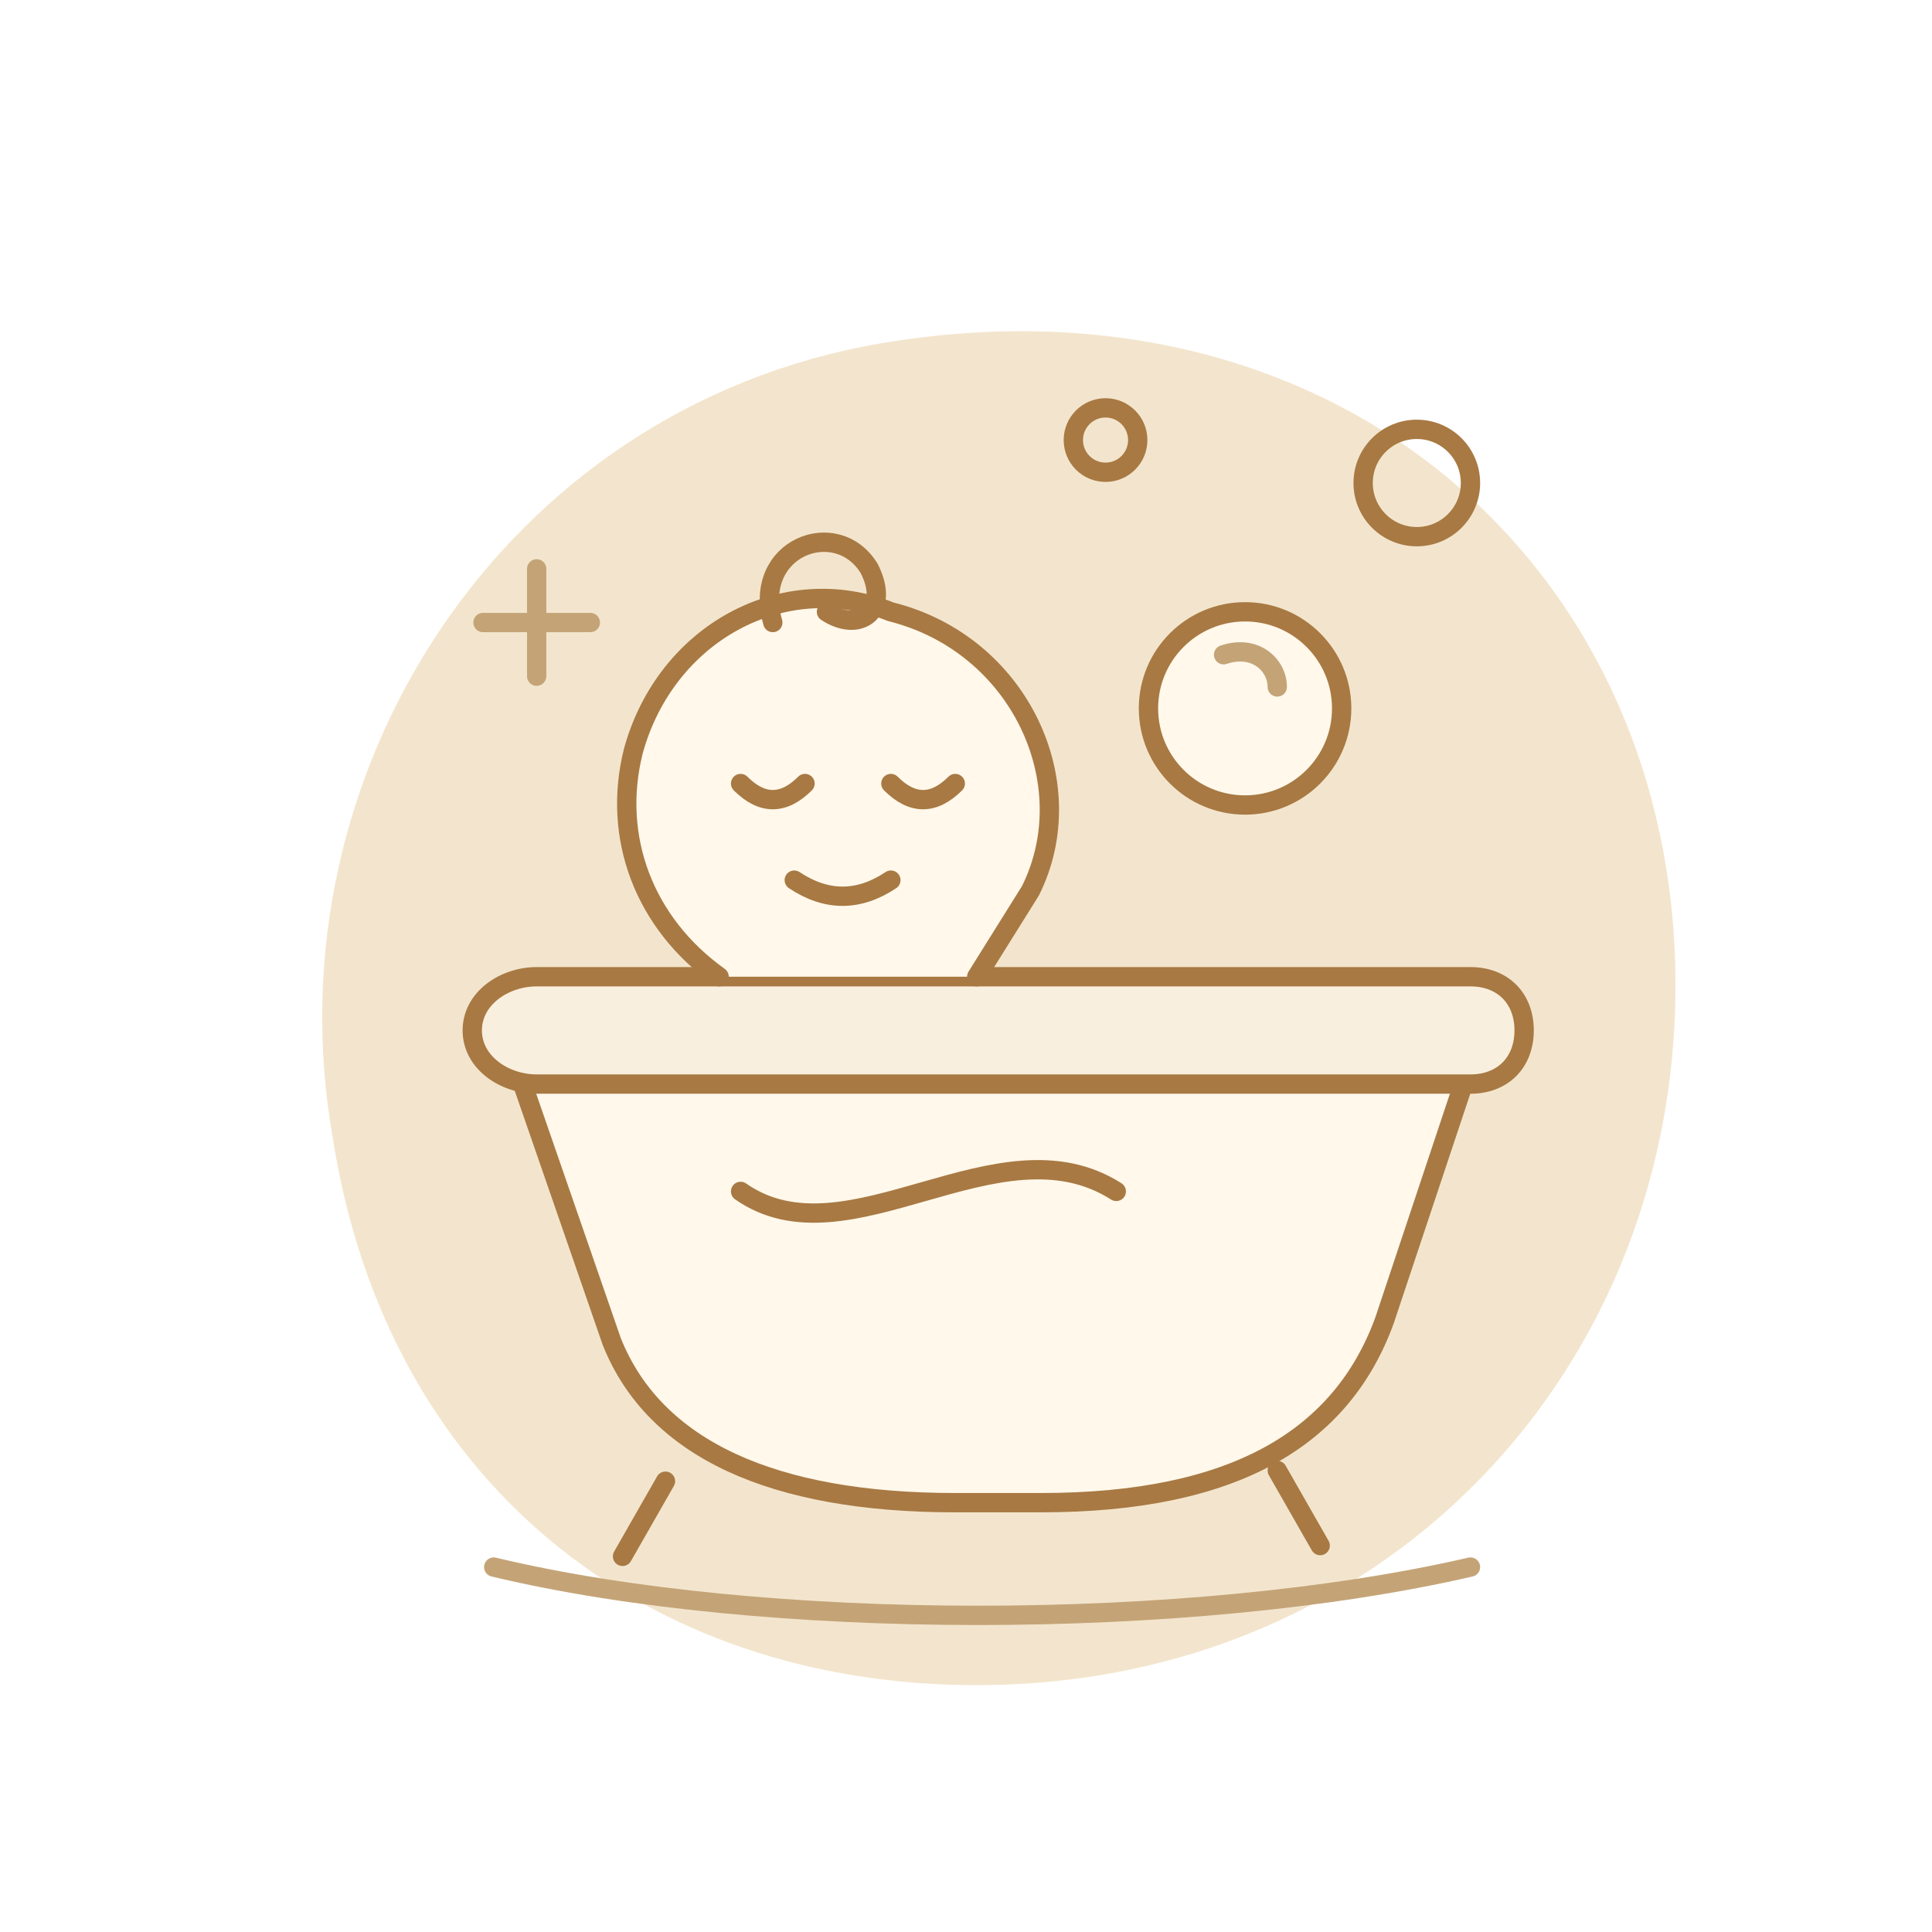
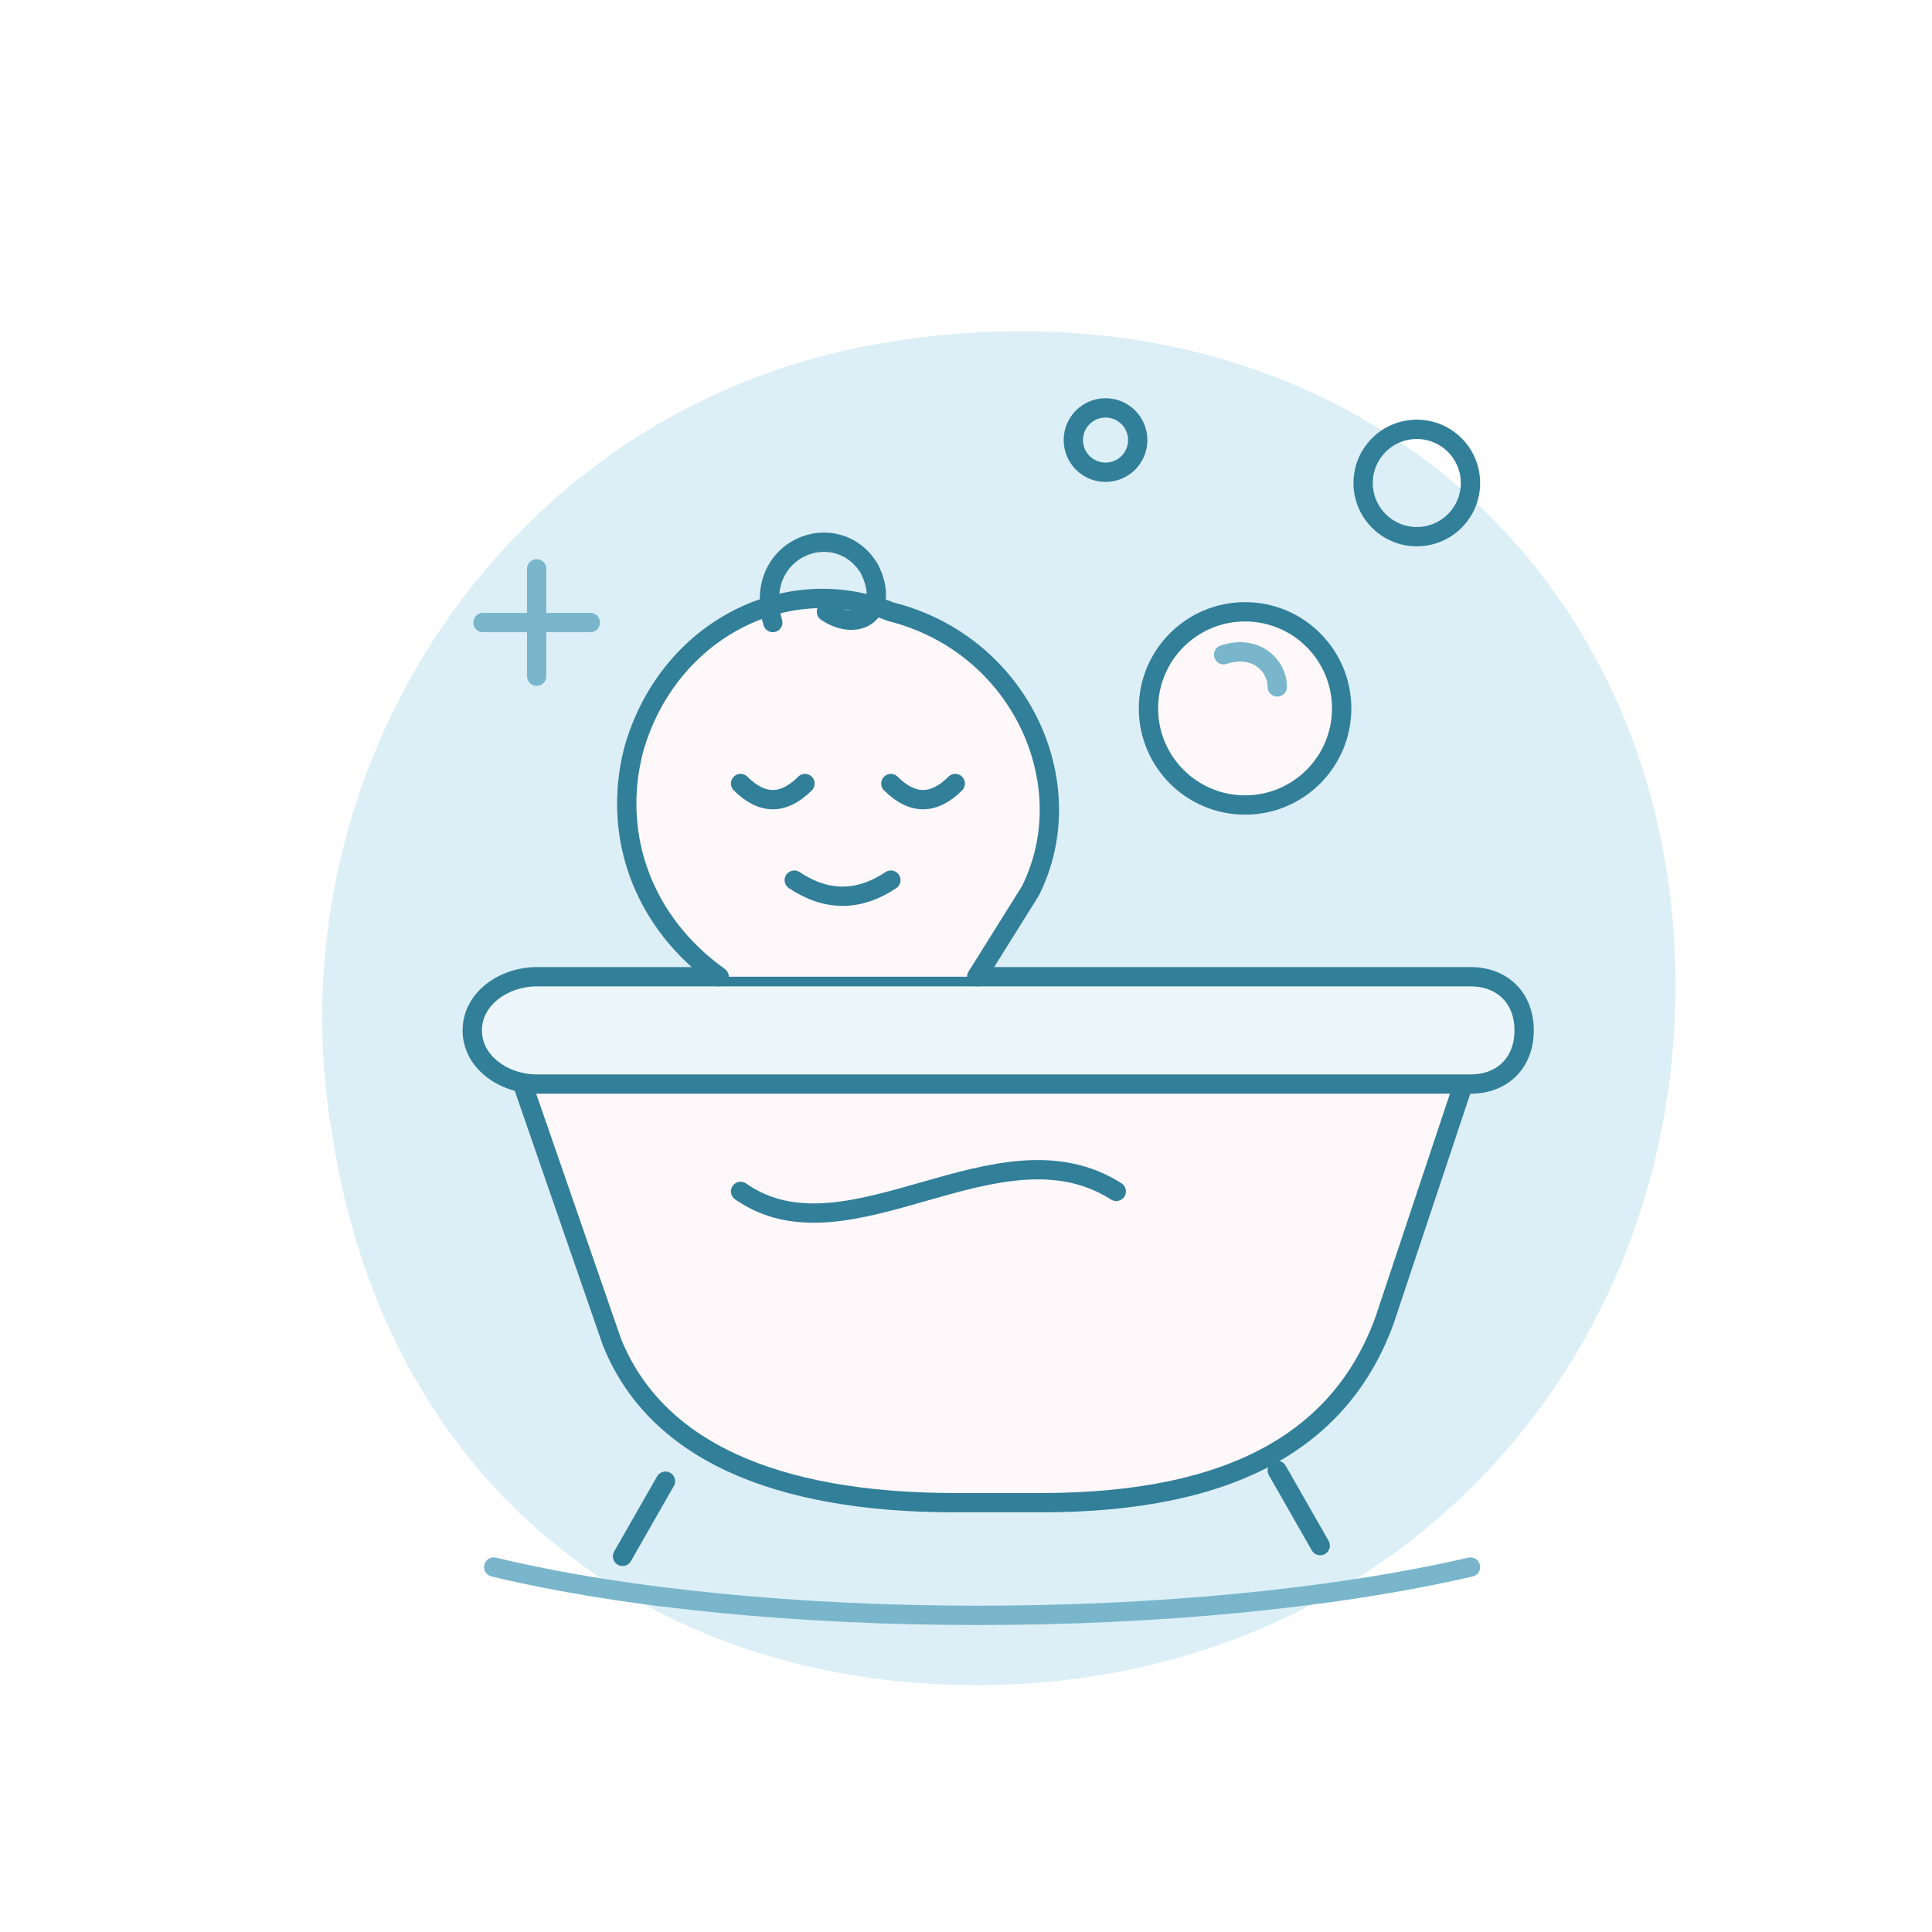
<svg xmlns="http://www.w3.org/2000/svg" viewBox="0 0 180 180" fill="none">
-   <path d="M31 106c-6-34 16-68 51-74 41-7 72 19 74 56 2 38-26 69-65 69-31 0-55-19-60-51Z" fill="#f3e5cd" />
-   <g stroke="#a87943" stroke-width="1.8" stroke-linecap="round" stroke-linejoin="round">
-     <path d="m48 99 9 26c4 10 15 15 32 15h8c18 0 28-6 32-17l8-24" fill="#fff8eb" />
-     <path d="M44 96c0-3 3-5 6-5h87c3 0 5 2 5 5s-2 5-5 5H50c-3 0-6-2-6-5Z" fill="#f9efdE" />
-     <path d="M67 91c-7-5-10-13-8-21 3-11 14-17 24-13 12 3 18 16 13 26l-5 8" fill="#fff8eb" />
+   <path d="M31 106c-6-34 16-68 51-74 41-7 72 19 74 56 2 38-26 69-65 69-31 0-55-19-60-51Z" fill="#dceff7" />
+   <g stroke="#327f9a" stroke-width="1.8" stroke-linecap="round" stroke-linejoin="round">
+     <path d="m48 99 9 26c4 10 15 15 32 15h8c18 0 28-6 32-17l8-24" fill="#fff8fb" />
+     <path d="M44 96c0-3 3-5 6-5h87c3 0 5 2 5 5s-2 5-5 5H50c-3 0-6-2-6-5Z" fill="#edf7fb" />
+     <path d="M67 91c-7-5-10-13-8-21 3-11 14-17 24-13 12 3 18 16 13 26l-5 8" fill="#fff8fb" />
    <path d="M72 58c-2-7 6-10 9-5 2 4-1 6-4 4m-8 16c2 2 4 2 6 0m8 0c2 2 4 2 6 0m-15 9c3 2 6 2 9 0m-14 29c10 7 24-7 35 0m-42 27-4 7m61-8 4 7" />
-     <circle cx="116" cy="66" r="9" fill="#fff8eb" />
+     <circle cx="116" cy="66" r="9" fill="#fff8fb" />
    <circle cx="132" cy="45" r="5" />
    <circle cx="103" cy="41" r="3" />
-     <path d="M114 61c3-1 5 1 5 3m-69-11v10m-5-5h10m-9 88c25 6 65 6 91 0" stroke="#c4a477" />
+     <path d="M114 61c3-1 5 1 5 3m-69-11v10m-5-5h10m-9 88c25 6 65 6 91 0" stroke="#79b6cb" />
  </g>
</svg>
